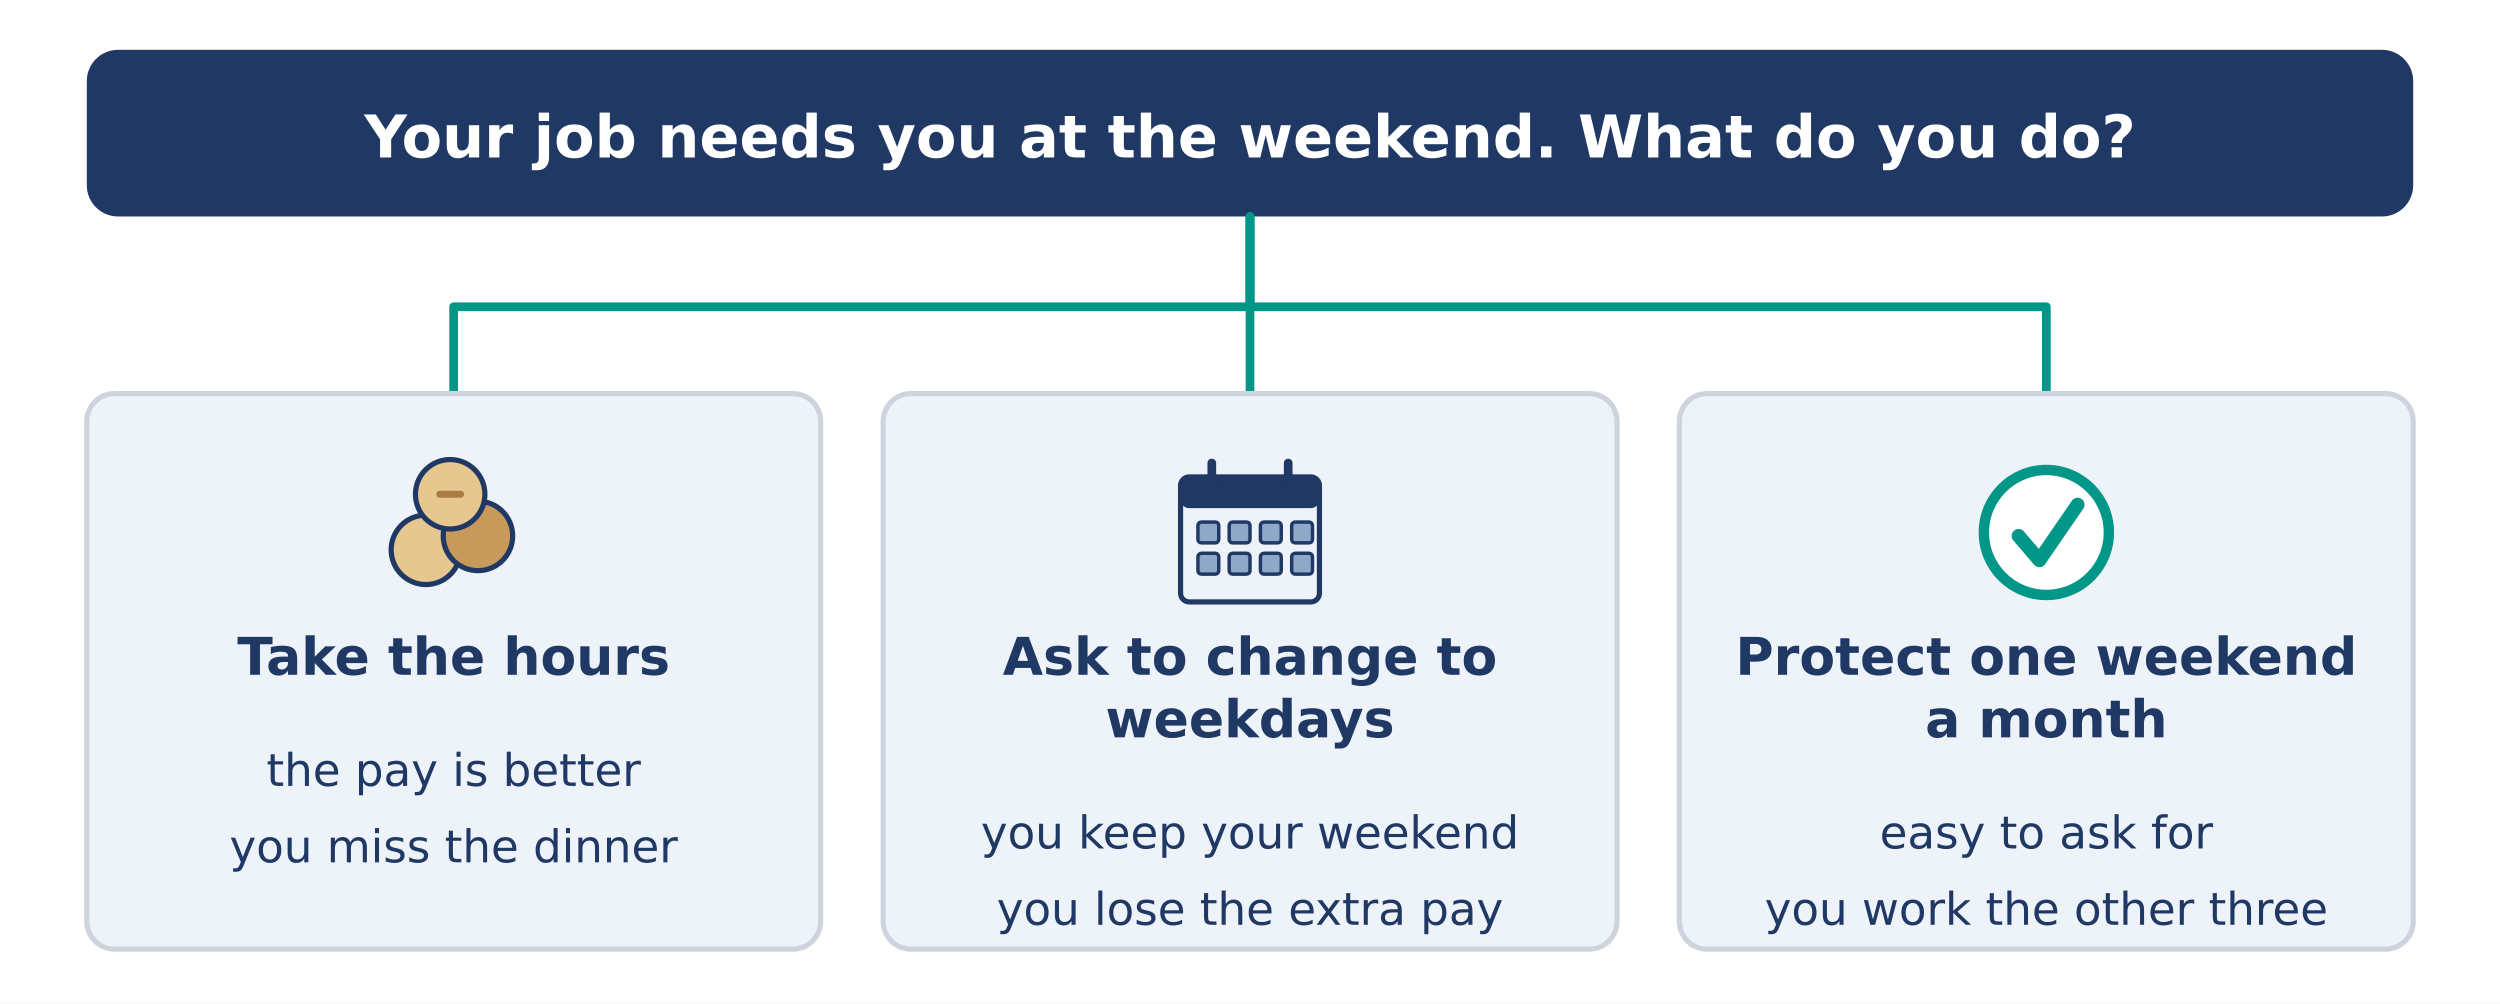
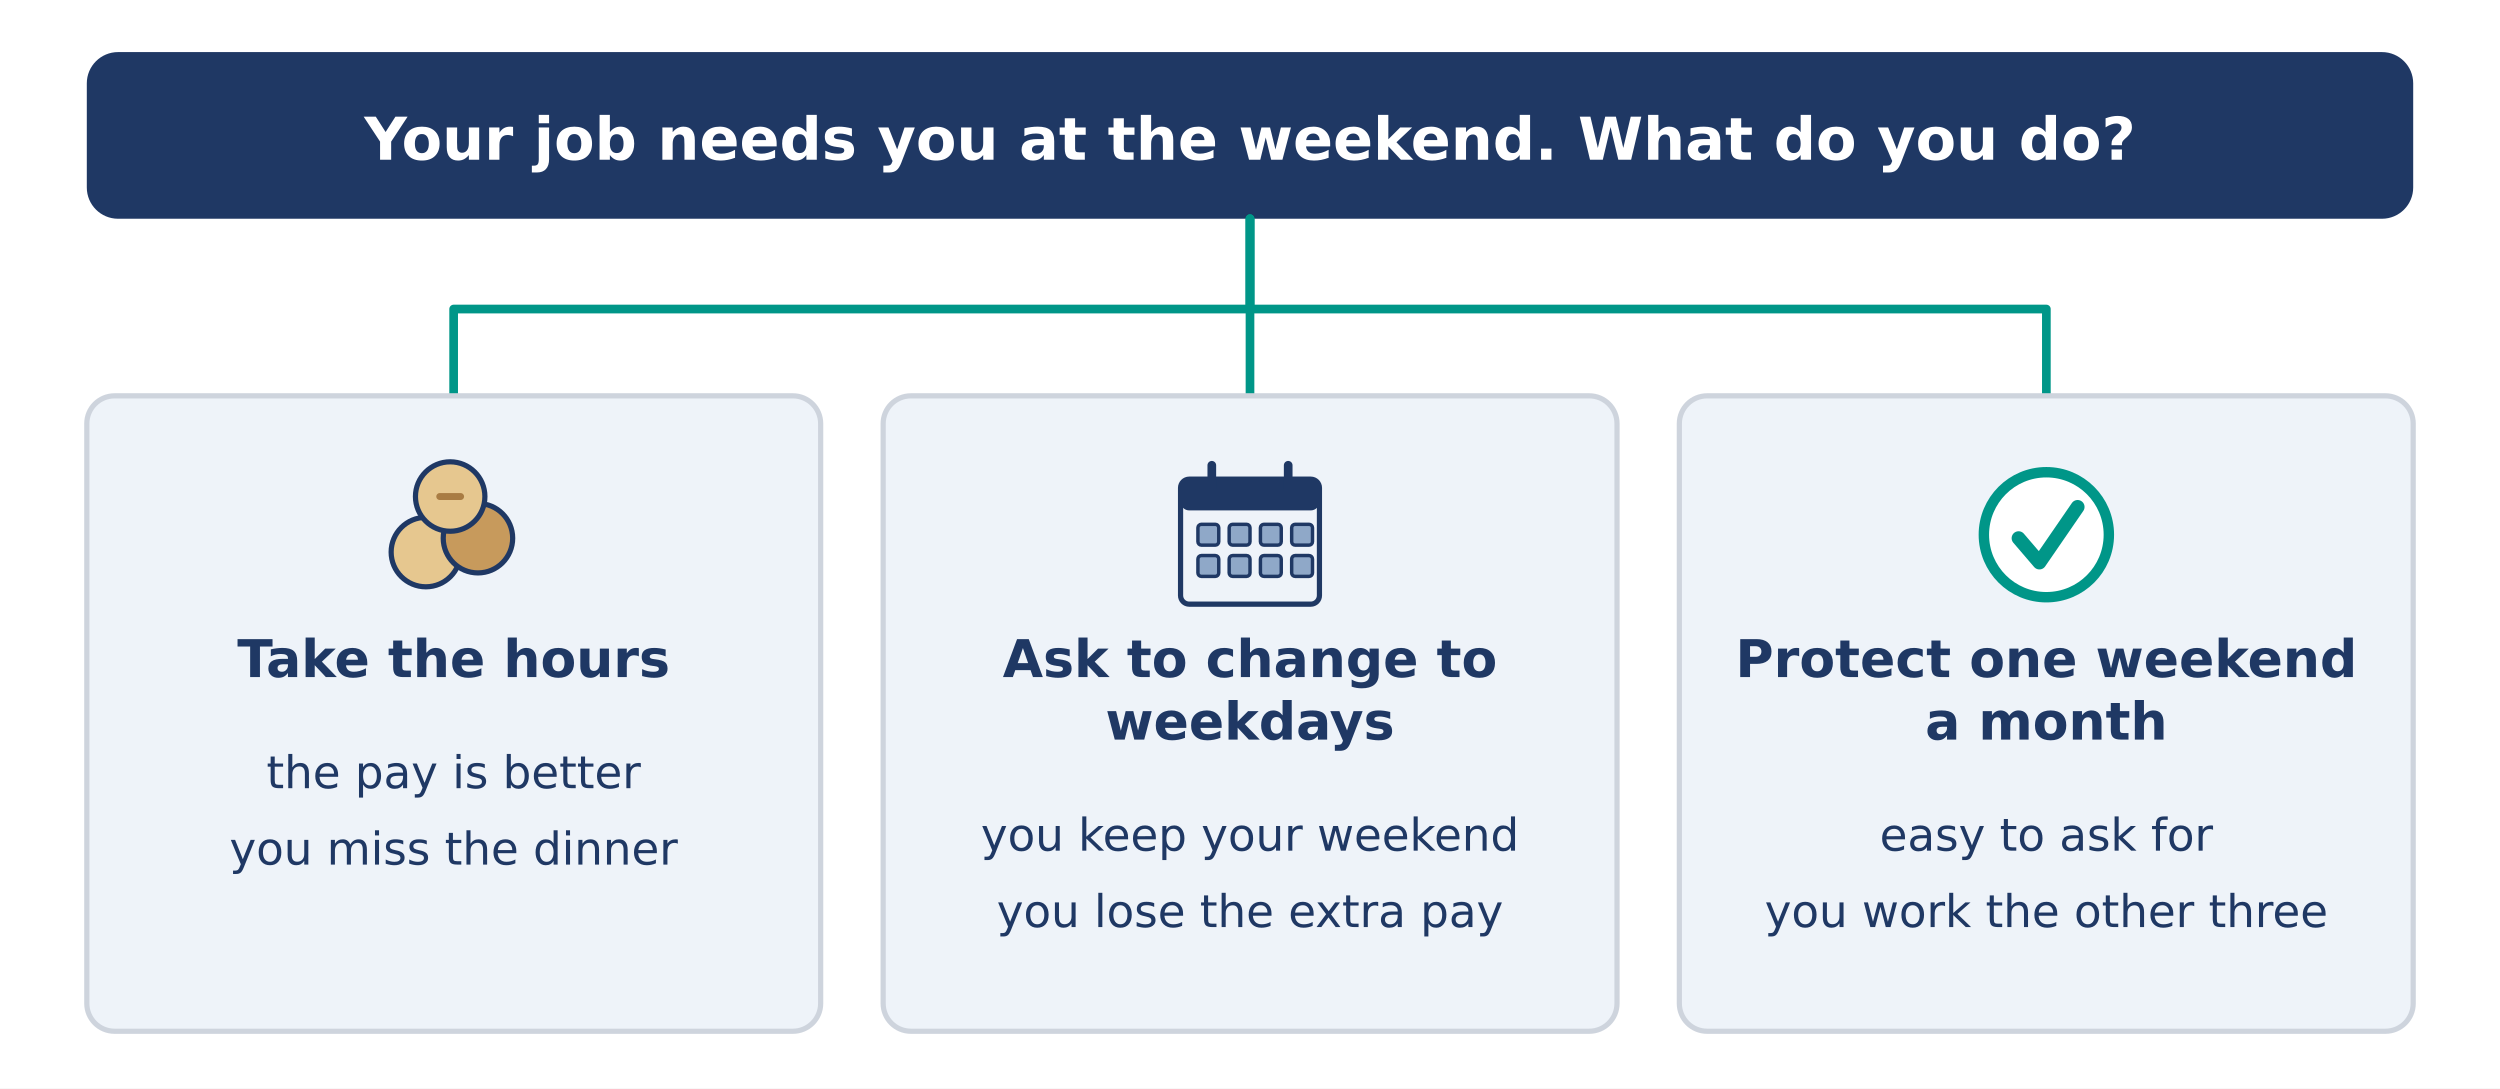
- <svg xmlns="http://www.w3.org/2000/svg" width="1440" height="578" viewBox="0 0 1440 578">
-   <rect width="1440" height="578" fill="#FFFFFF" />
-   <rect x="50.0" y="28.7" width="1340.0" height="96.0" rx="18" fill="#1F3864" stroke="#1F3864" stroke-width="0" />
-   <text x="720.0" y="90.7" font-family="DejaVu Sans" font-size="34" font-weight="bold" fill="#FFFFFF" text-anchor="middle">Your job needs you at the weekend. What do you do?</text>
-   <path d="M 720.0 124.7 L 720.0 176.7 L 261.3 176.7 L 261.3 226.7" fill="none" stroke="#009688" stroke-width="5" stroke-linecap="round" stroke-linejoin="round" />
-   <rect x="50.0" y="226.7" width="422.7" height="320.0" rx="16" fill="#EEF3F9" stroke="#CED4DD" stroke-width="3" />
-   <circle cx="245.3" cy="316.7" r="20.0" fill="#E6C78F" stroke="#1F3864" stroke-width="3" />
-   <circle cx="275.3" cy="308.7" r="20.0" fill="#C79A5C" stroke="#1F3864" stroke-width="3" />
-   <circle cx="259.3" cy="284.7" r="20.0" fill="#E6C78F" stroke="#1F3864" stroke-width="3" />
-   <line x1="253.3" y1="284.7" x2="265.3" y2="284.7" stroke="#A97C43" stroke-width="4" stroke-linecap="round" />
-   <text x="261.3" y="388.7" font-family="DejaVu Sans" font-size="30" font-weight="bold" fill="#1F3864" text-anchor="middle">Take the hours</text>
-   <text x="261.3" y="452.7" font-family="DejaVu Sans" font-size="26" font-weight="normal" fill="#1F3864" text-anchor="middle">the pay is better</text>
-   <text x="261.3" y="496.7" font-family="DejaVu Sans" font-size="26" font-weight="normal" fill="#1F3864" text-anchor="middle">you miss the dinner</text>
-   <path d="M 720.0 124.7 L 720.0 176.7 L 720.0 176.7 L 720.0 226.7" fill="none" stroke="#009688" stroke-width="5" stroke-linecap="round" stroke-linejoin="round" />
-   <rect x="508.7" y="226.7" width="422.7" height="320.0" rx="16" fill="#EEF3F9" stroke="#CED4DD" stroke-width="3" />
-   <rect x="680.0" y="274.7" width="80.0" height="72.0" rx="5.0" fill="#EEF3F9" stroke="#1F3864" stroke-width="3" />
-   <rect x="680.0" y="274.7" width="80.0" height="18.0" rx="5.0" fill="#1F3864" stroke="#1F3864" stroke-width="0" />
-   <line x1="698.0" y1="266.7" x2="698.0" y2="280.7" stroke="#1F3864" stroke-width="5" stroke-linecap="round" />
-   <line x1="742.0" y1="266.7" x2="742.0" y2="280.7" stroke="#1F3864" stroke-width="5" stroke-linecap="round" />
-   <rect x="690.0" y="300.7" width="12.0" height="12.0" rx="2.0" fill="#8FA8C8" stroke="#1F3864" stroke-width="2" />
-   <rect x="708.0" y="300.7" width="12.0" height="12.0" rx="2.0" fill="#8FA8C8" stroke="#1F3864" stroke-width="2" />
-   <rect x="726.0" y="300.7" width="12.0" height="12.0" rx="2.0" fill="#8FA8C8" stroke="#1F3864" stroke-width="2" />
-   <rect x="744.0" y="300.7" width="12.0" height="12.0" rx="2.0" fill="#8FA8C8" stroke="#1F3864" stroke-width="2" />
-   <rect x="690.0" y="318.7" width="12.0" height="12.0" rx="2.0" fill="#8FA8C8" stroke="#1F3864" stroke-width="2" />
-   <rect x="708.0" y="318.7" width="12.0" height="12.0" rx="2.0" fill="#8FA8C8" stroke="#1F3864" stroke-width="2" />
-   <rect x="726.0" y="318.7" width="12.0" height="12.0" rx="2.0" fill="#8FA8C8" stroke="#1F3864" stroke-width="2" />
-   <rect x="744.0" y="318.7" width="12.0" height="12.0" rx="2.0" fill="#8FA8C8" stroke="#1F3864" stroke-width="2" />
-   <text x="720.0" y="388.7" font-family="DejaVu Sans" font-size="30" font-weight="bold" fill="#1F3864" text-anchor="middle">Ask to change to</text>
-   <text x="720.0" y="424.7" font-family="DejaVu Sans" font-size="30" font-weight="bold" fill="#1F3864" text-anchor="middle">weekdays</text>
-   <text x="720.0" y="488.7" font-family="DejaVu Sans" font-size="26" font-weight="normal" fill="#1F3864" text-anchor="middle">you keep your weekend</text>
-   <text x="720.0" y="532.7" font-family="DejaVu Sans" font-size="26" font-weight="normal" fill="#1F3864" text-anchor="middle">you lose the extra pay</text>
-   <path d="M 720.0 124.7 L 720.0 176.7 L 1178.7 176.7 L 1178.7 226.7" fill="none" stroke="#009688" stroke-width="5" stroke-linecap="round" stroke-linejoin="round" />
-   <rect x="967.3" y="226.7" width="422.7" height="320.0" rx="16" fill="#EEF3F9" stroke="#CED4DD" stroke-width="3" />
-   <circle cx="1178.7" cy="306.7" r="36.0" fill="#FFFFFF" stroke="#009688" stroke-width="6" />
-   <path d="M 1162.7 308.7 L 1174.7 322.7 L 1196.7 290.7" fill="none" stroke="#009688" stroke-width="8" stroke-linecap="round" stroke-linejoin="round" />
-   <text x="1178.7" y="388.7" font-family="DejaVu Sans" font-size="30" font-weight="bold" fill="#1F3864" text-anchor="middle">Protect one weekend</text>
-   <text x="1178.7" y="424.7" font-family="DejaVu Sans" font-size="30" font-weight="bold" fill="#1F3864" text-anchor="middle">a month</text>
-   <text x="1178.7" y="488.7" font-family="DejaVu Sans" font-size="26" font-weight="normal" fill="#1F3864" text-anchor="middle">easy to ask for</text>
-   <text x="1178.7" y="532.7" font-family="DejaVu Sans" font-size="26" font-weight="normal" fill="#1F3864" text-anchor="middle">you work the other three</text>
+ <svg xmlns="http://www.w3.org/2000/svg" width="1440" height="627" viewBox="0 0 1440 627">
+   <rect width="1440" height="627" fill="#FFFFFF" />
+   <rect x="50.0" y="30.0" width="1340.0" height="96.0" rx="18" fill="#1F3864" stroke="#1F3864" stroke-width="0" />
+   <text x="720.0" y="92.0" font-family="DejaVu Sans" font-size="34" font-weight="bold" fill="#FFFFFF" text-anchor="middle">Your job needs you at the weekend. What do you do?</text>
+   <path d="M 720.0 126.0 L 720.0 178.0 L 261.3 178.0 L 261.3 228.0" fill="none" stroke="#009688" stroke-width="5" stroke-linecap="round" stroke-linejoin="round" />
+   <rect x="50.0" y="228.0" width="422.7" height="366.0" rx="16" fill="#EEF3F9" stroke="#CED4DD" stroke-width="3" />
+   <circle cx="245.3" cy="318.0" r="20.0" fill="#E6C78F" stroke="#1F3864" stroke-width="3" />
+   <circle cx="275.3" cy="310.0" r="20.0" fill="#C79A5C" stroke="#1F3864" stroke-width="3" />
+   <circle cx="259.3" cy="286.0" r="20.0" fill="#E6C78F" stroke="#1F3864" stroke-width="3" />
+   <line x1="253.3" y1="286.0" x2="265.3" y2="286.0" stroke="#A97C43" stroke-width="4" stroke-linecap="round" />
+   <text x="261.3" y="390.0" font-family="DejaVu Sans" font-size="30" font-weight="bold" fill="#1F3864" text-anchor="middle">Take the hours</text>
+   <text x="261.3" y="454.0" font-family="DejaVu Sans" font-size="26" font-weight="normal" fill="#1F3864" text-anchor="middle">the pay is better</text>
+   <text x="261.3" y="498.0" font-family="DejaVu Sans" font-size="26" font-weight="normal" fill="#1F3864" text-anchor="middle">you miss the dinner</text>
+   <path d="M 720.0 126.0 L 720.0 178.0 L 720.0 178.0 L 720.0 228.0" fill="none" stroke="#009688" stroke-width="5" stroke-linecap="round" stroke-linejoin="round" />
+   <rect x="508.7" y="228.0" width="422.7" height="366.0" rx="16" fill="#EEF3F9" stroke="#CED4DD" stroke-width="3" />
+   <rect x="680.0" y="276.0" width="80.0" height="72.0" rx="5.0" fill="#EEF3F9" stroke="#1F3864" stroke-width="3" />
+   <rect x="680.0" y="276.0" width="80.0" height="18.0" rx="5.0" fill="#1F3864" stroke="#1F3864" stroke-width="0" />
+   <line x1="698.0" y1="268.0" x2="698.0" y2="282.0" stroke="#1F3864" stroke-width="5" stroke-linecap="round" />
+   <line x1="742.0" y1="268.0" x2="742.0" y2="282.0" stroke="#1F3864" stroke-width="5" stroke-linecap="round" />
+   <rect x="690.0" y="302.0" width="12.0" height="12.0" rx="2.0" fill="#8FA8C8" stroke="#1F3864" stroke-width="2" />
+   <rect x="708.0" y="302.0" width="12.0" height="12.0" rx="2.0" fill="#8FA8C8" stroke="#1F3864" stroke-width="2" />
+   <rect x="726.0" y="302.0" width="12.0" height="12.0" rx="2.0" fill="#8FA8C8" stroke="#1F3864" stroke-width="2" />
+   <rect x="744.0" y="302.0" width="12.0" height="12.0" rx="2.0" fill="#8FA8C8" stroke="#1F3864" stroke-width="2" />
+   <rect x="690.0" y="320.0" width="12.0" height="12.0" rx="2.0" fill="#8FA8C8" stroke="#1F3864" stroke-width="2" />
+   <rect x="708.0" y="320.0" width="12.0" height="12.0" rx="2.0" fill="#8FA8C8" stroke="#1F3864" stroke-width="2" />
+   <rect x="726.0" y="320.0" width="12.0" height="12.0" rx="2.0" fill="#8FA8C8" stroke="#1F3864" stroke-width="2" />
+   <rect x="744.0" y="320.0" width="12.0" height="12.0" rx="2.0" fill="#8FA8C8" stroke="#1F3864" stroke-width="2" />
+   <text x="720.0" y="390.0" font-family="DejaVu Sans" font-size="30" font-weight="bold" fill="#1F3864" text-anchor="middle">Ask to change to</text>
+   <text x="720.0" y="426.0" font-family="DejaVu Sans" font-size="30" font-weight="bold" fill="#1F3864" text-anchor="middle">weekdays</text>
+   <text x="720.0" y="490.0" font-family="DejaVu Sans" font-size="26" font-weight="normal" fill="#1F3864" text-anchor="middle">you keep your weekend</text>
+   <text x="720.0" y="534.0" font-family="DejaVu Sans" font-size="26" font-weight="normal" fill="#1F3864" text-anchor="middle">you lose the extra pay</text>
+   <path d="M 720.0 126.0 L 720.0 178.0 L 1178.7 178.0 L 1178.7 228.0" fill="none" stroke="#009688" stroke-width="5" stroke-linecap="round" stroke-linejoin="round" />
+   <rect x="967.3" y="228.0" width="422.7" height="366.0" rx="16" fill="#EEF3F9" stroke="#CED4DD" stroke-width="3" />
+   <circle cx="1178.7" cy="308.0" r="36.0" fill="#FFFFFF" stroke="#009688" stroke-width="6" />
+   <path d="M 1162.7 310.0 L 1174.7 324.0 L 1196.7 292.0" fill="none" stroke="#009688" stroke-width="8" stroke-linecap="round" stroke-linejoin="round" />
+   <text x="1178.7" y="390.0" font-family="DejaVu Sans" font-size="30" font-weight="bold" fill="#1F3864" text-anchor="middle">Protect one weekend</text>
+   <text x="1178.7" y="426.0" font-family="DejaVu Sans" font-size="30" font-weight="bold" fill="#1F3864" text-anchor="middle">a month</text>
+   <text x="1178.7" y="490.0" font-family="DejaVu Sans" font-size="26" font-weight="normal" fill="#1F3864" text-anchor="middle">easy to ask for</text>
+   <text x="1178.7" y="534.0" font-family="DejaVu Sans" font-size="26" font-weight="normal" fill="#1F3864" text-anchor="middle">you work the other three</text>
</svg>
